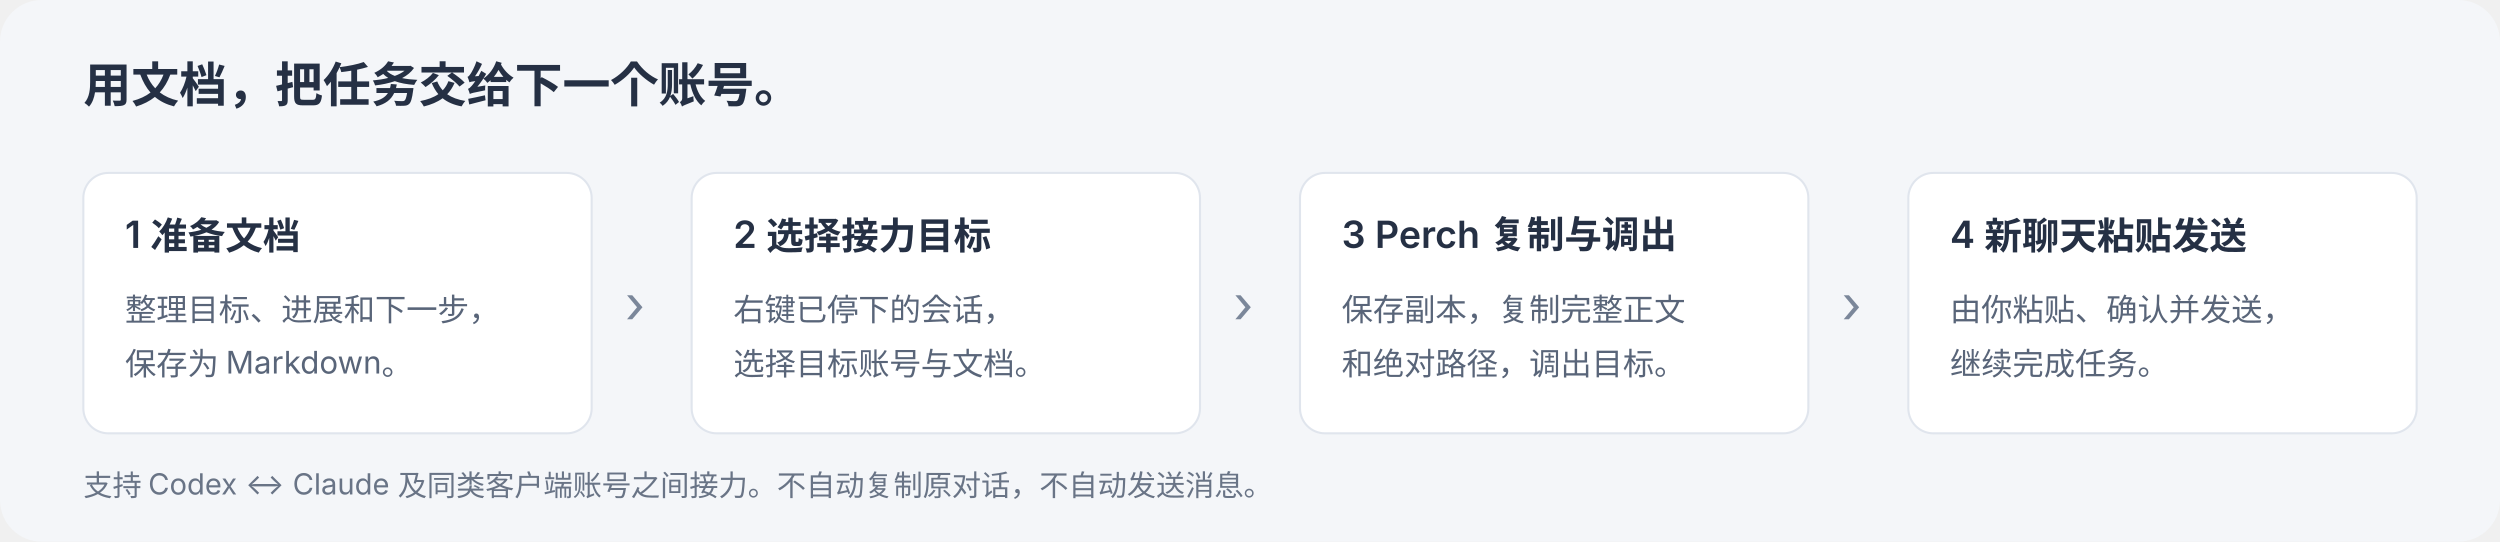
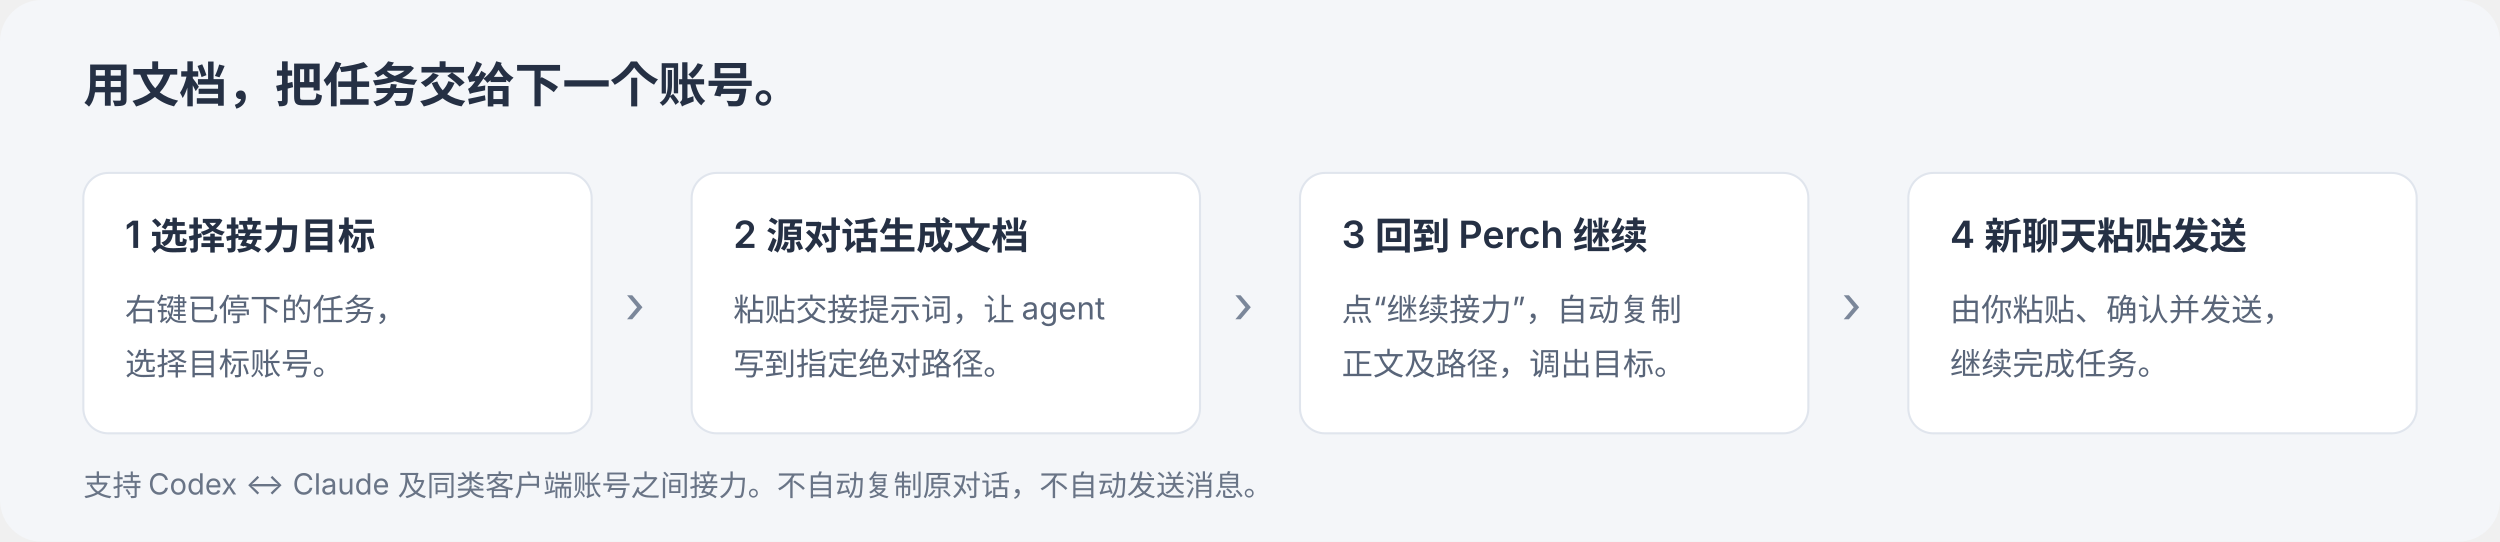
<svg xmlns="http://www.w3.org/2000/svg" width="1200" height="260" viewBox="0 0 1200 260" role="img" aria-labelledby="title desc">
  <rect width="1200" height="260" rx="20" fill="#f4f6f9" />
  <g font-family="-apple-system,BlinkMacSystemFont,'Segoe UI','PingFang SC',sans-serif">
    <text x="40" y="49" font-size="23" font-weight="600" fill="#253044">用文档，把任务交给下一个账号。</text>
    <g fill="#fff" stroke="#e0e5ed">
      <rect x="40" y="83" width="244" height="125" rx="12" />
      <rect x="332" y="83" width="244" height="125" rx="12" />
      <rect x="624" y="83" width="244" height="125" rx="12" />
      <rect x="916" y="83" width="244" height="125" rx="12" />
    </g>
    <g fill="#253044" font-size="18" font-weight="600">
-       <text x="60" y="119">1  准备文档</text>
-       <text x="352" y="119">2  选择接力目标</text>
-       <text x="644" y="119">3  Perch 复制与调出</text>
+       <text x="60" y="119">1  选择接力目标</text>
+       <text x="352" y="119">2  源对话生成文档</text>
+       <text x="644" y="119">3  回到 Perch 继续</text>
      <text x="936" y="119">4  新聊天粘贴发送</text>
    </g>
    <g fill="#596579" font-size="15">
-       <text x="60" y="154">整理目标、进展和下一步，</text>
-       <text x="60" y="180">保存为 Markdown。</text>
-       <text x="352" y="154">右键已停下的会话，</text>
-       <text x="352" y="180">选择目标账号与文档。</text>
-       <text x="644" y="154">保存副本，复制完整正文</text>
-       <text x="644" y="180">和绝对路径，调出目标。</text>
+       <text x="60" y="154">右键已停下的任务，</text>
+       <text x="60" y="180">选择目标账号。</text>
+       <text x="352" y="154">粘贴交接提示词，让 agent</text>
+       <text x="352" y="180">写到指定绝对路径。</text>
+       <text x="644" y="154">点“继续接力”，自动复制</text>
+       <text x="644" y="180">正文及路径，调出目标。</text>
      <text x="936" y="154">由你粘贴、确认并发送，</text>
      <text x="936" y="180">继续完成任务。</text>
    </g>
    <g fill="#7b879a" font-size="25">
      <text x="300" y="155">›</text>
      <text x="592" y="155">›</text>
      <text x="884" y="155">›</text>
    </g>
    <text x="40" y="238" font-size="14" fill="#697486">支持 Codex ↔ Claude 及同类客户端账号之间接力。不自动复制原对话，不自动发送消息。</text>
  </g>
</svg>
